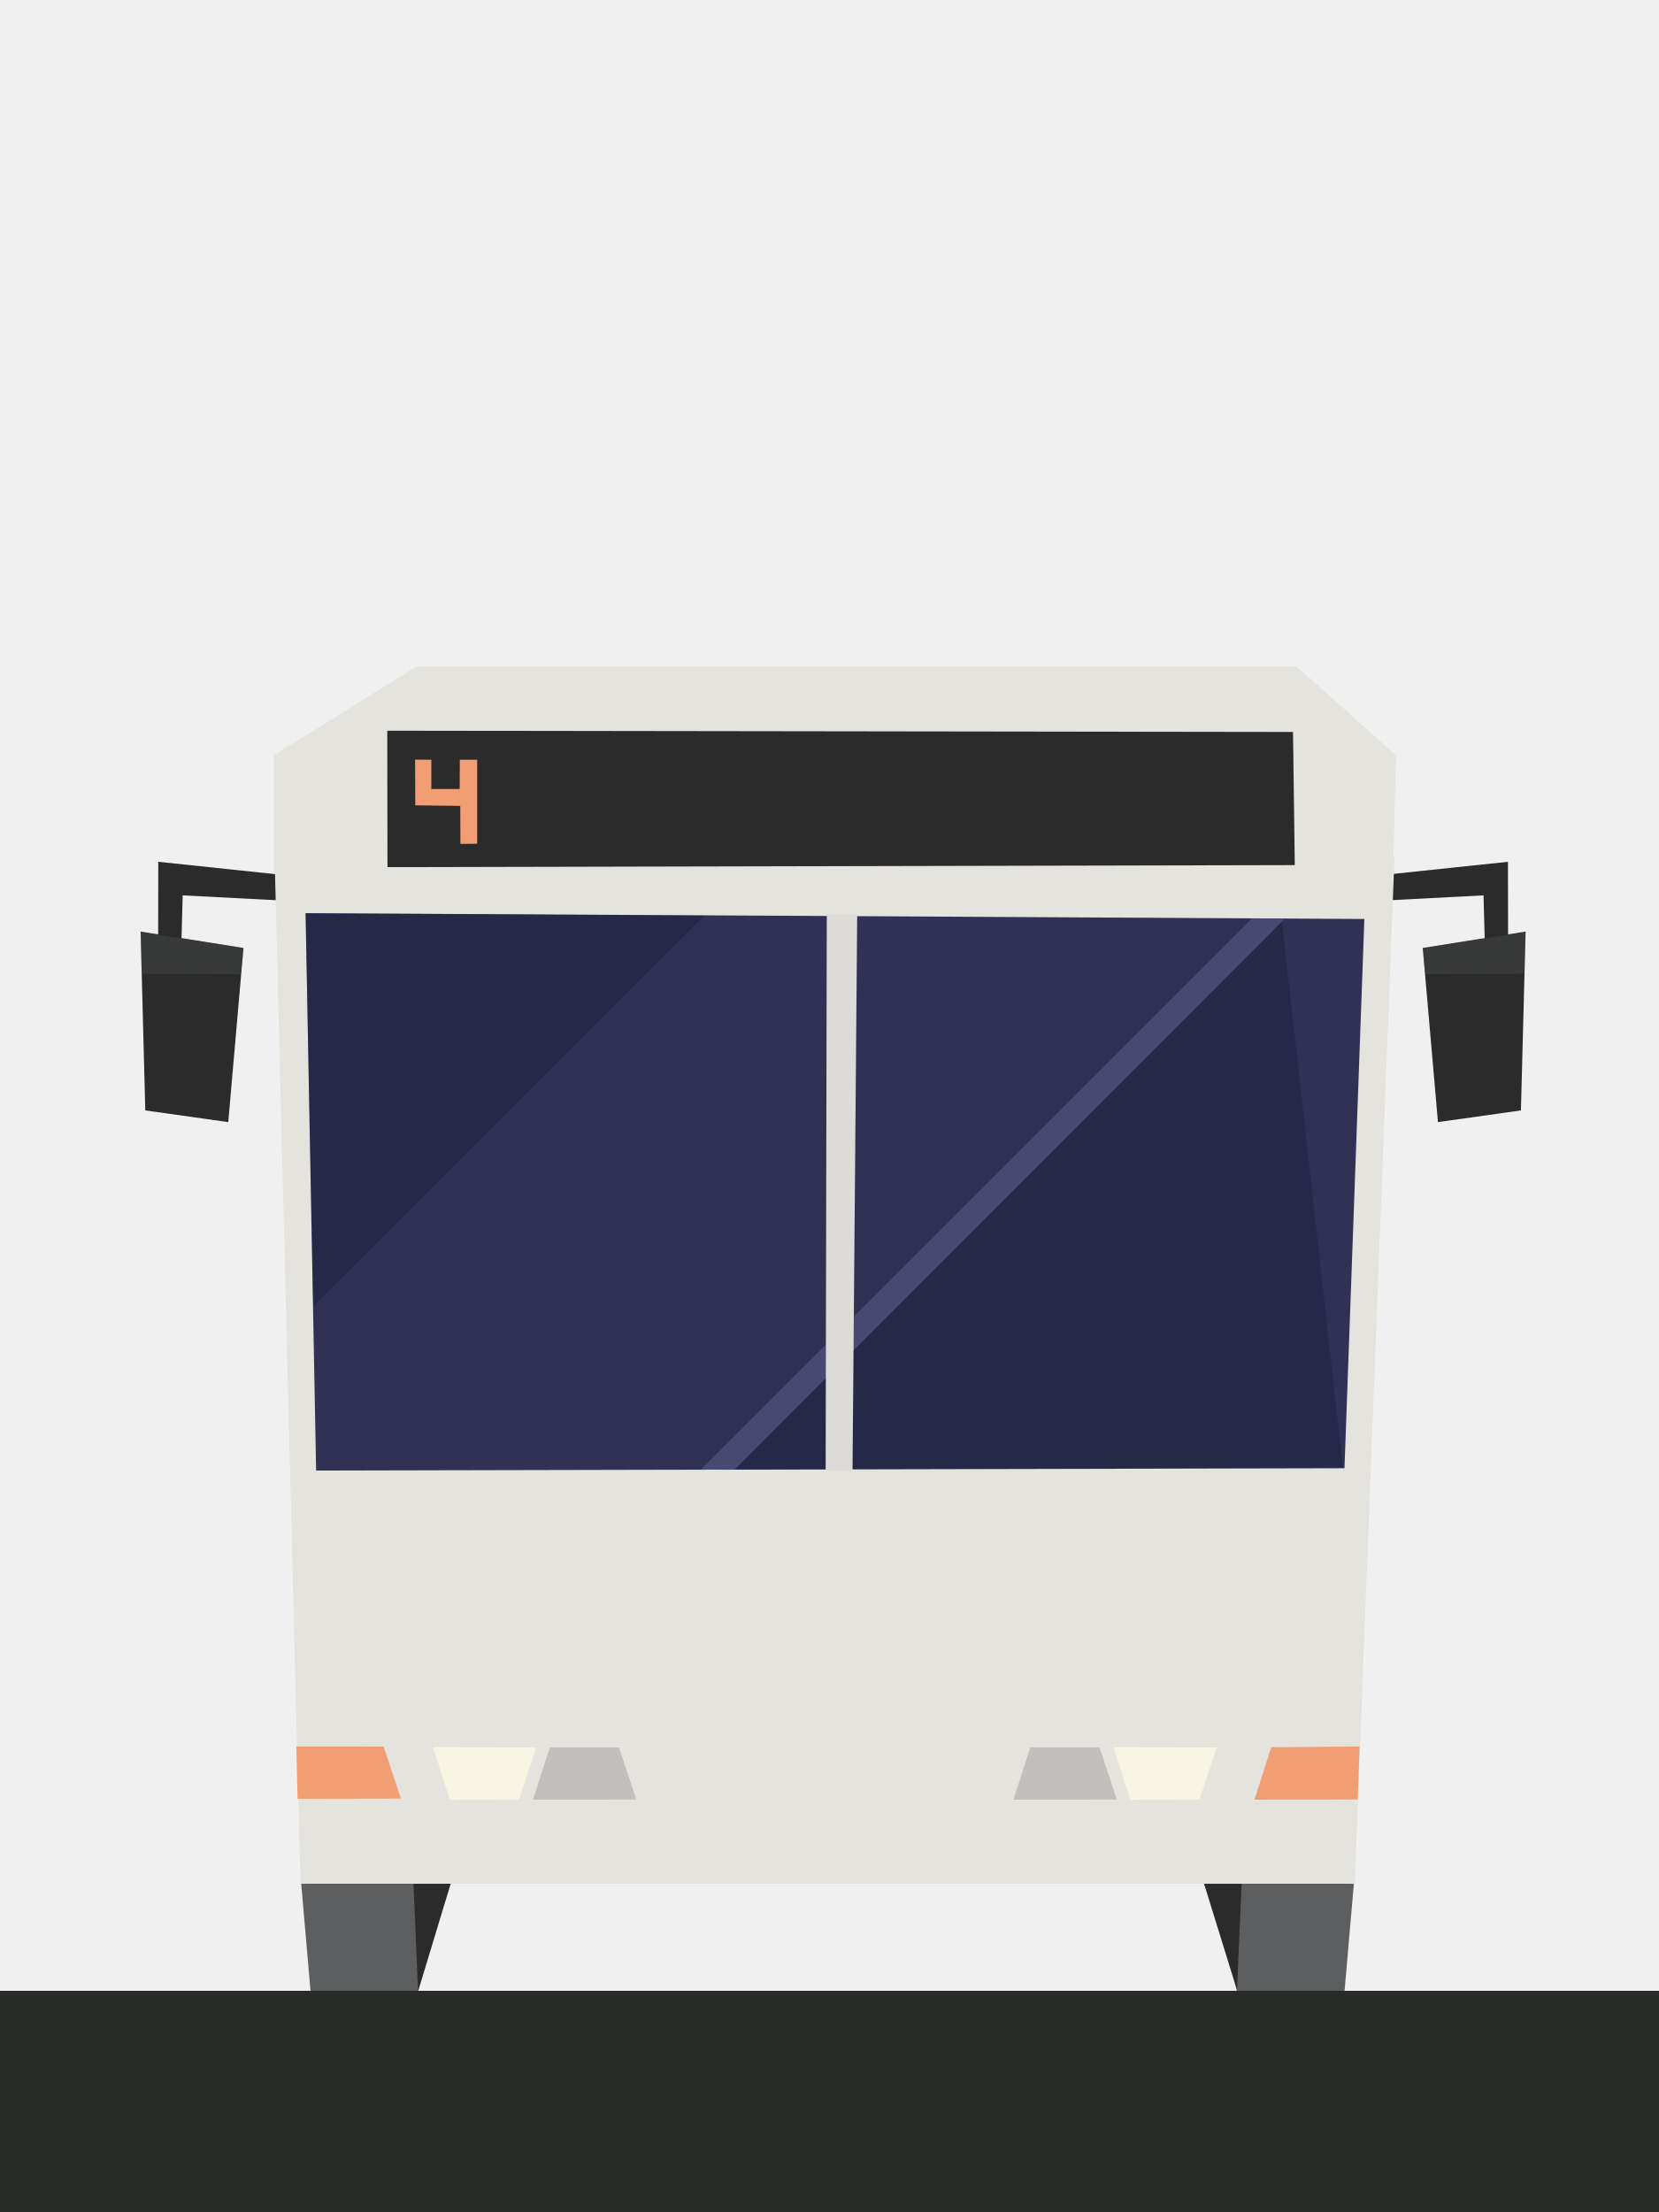
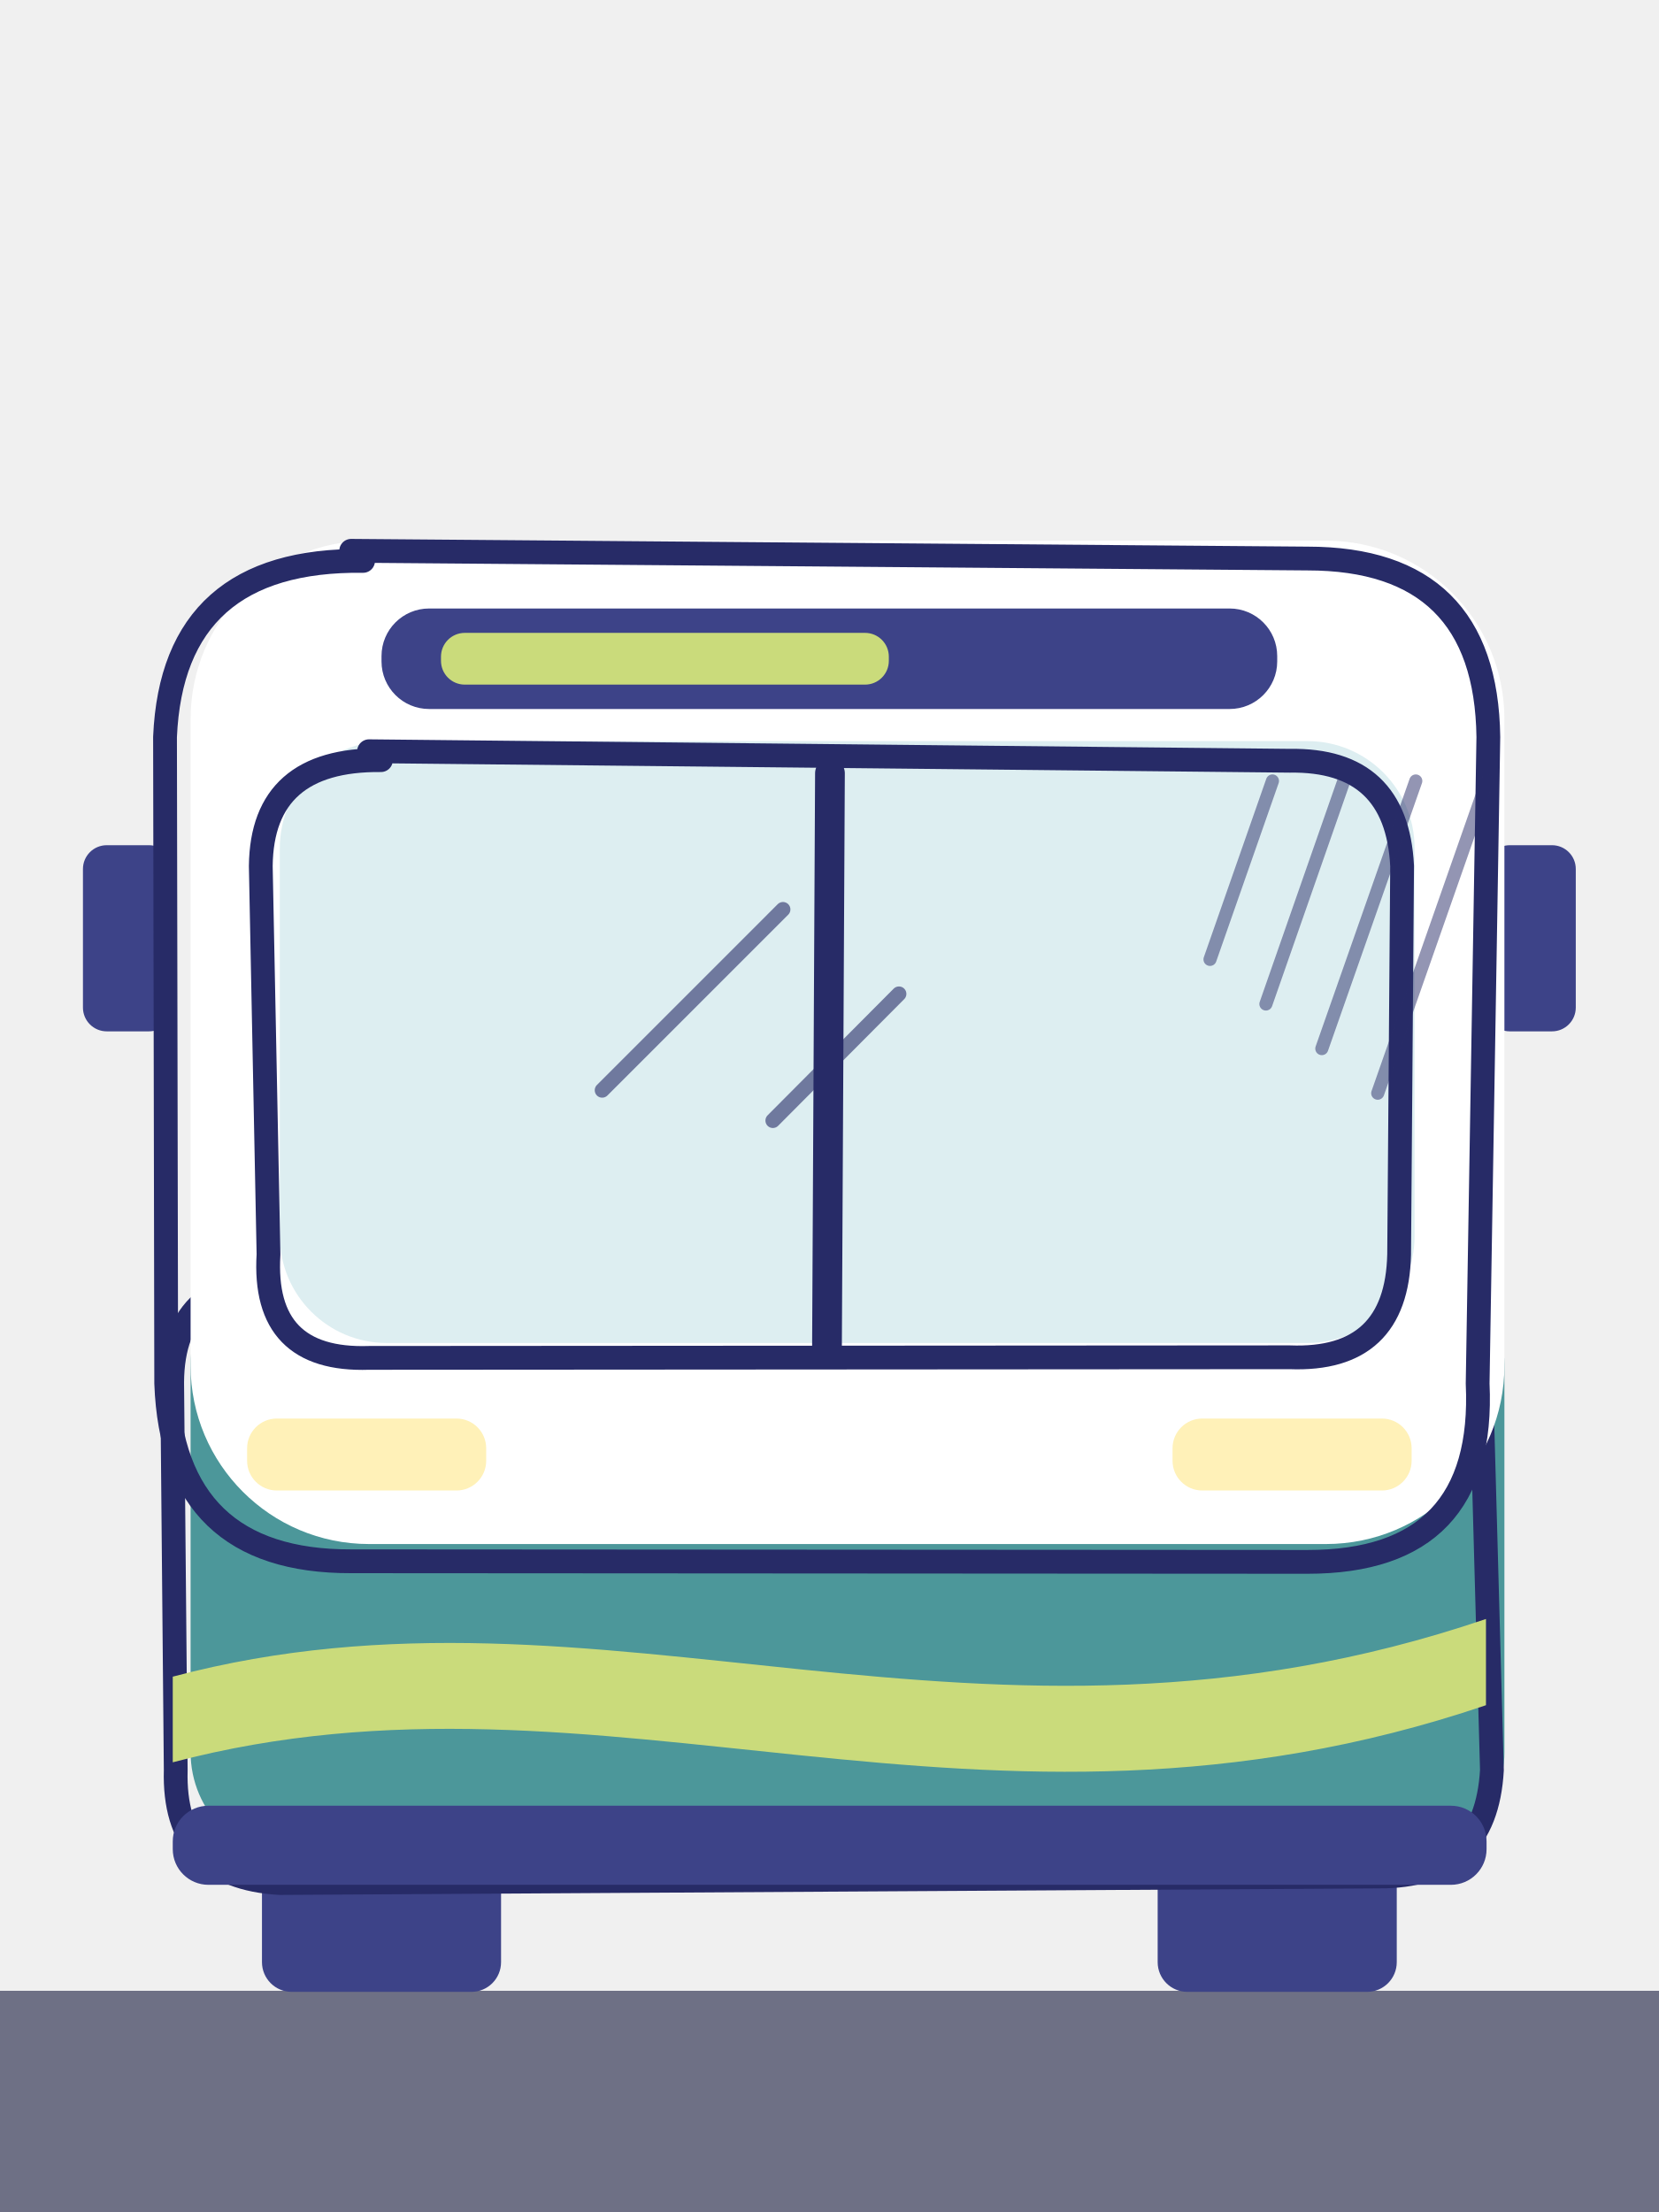
- <svg xmlns="http://www.w3.org/2000/svg" width="100%" height="100%" viewBox="0 0 60 80" version="1.1" xml:space="preserve" style="fill-rule:evenodd;clip-rule:evenodd;stroke-linejoin:round;stroke-miterlimit:2;">
-   <g id="bus-lane">
-     <g id="bus-inbound" transform="matrix(0.0999623,0,0,0.0999623,-79.6834,-30.7017)">
-       <g transform="matrix(2.00006,0,0,2.00006,-505.134,-699.462)">
-         <path d="M898.101,666.358L919.477,665.249L919.688,673.07L923.916,672.437L923.894,659.176L897.891,661.921L898.101,666.358Z" style="fill:rgb(42,43,42);fill-rule:nonzero;" />
-       </g>
-       <g transform="matrix(2.00006,0,0,2.00006,-505.134,-699.462)">
-         <path d="M927.088,671.802L926.242,704.15L911.232,706.265L908.483,674.763L927.088,671.802Z" style="fill:rgb(42,43,42);fill-rule:nonzero;" />
-       </g>
-       <g transform="matrix(2.00006,0,0,2.00006,-505.134,-699.462)">
-         <g opacity="0.3">
-           <path d="M927.088,671.908L926.877,679.413L908.905,679.518L908.483,674.762L927.088,671.908Z" style="fill:rgb(92,94,95);fill-rule:nonzero;" />
-         </g>
-       </g>
-       <g transform="matrix(2.00006,0,0,2.00006,-505.134,-699.462)">
-         <path d="M705.538,666.358L684.162,665.249L683.951,673.07L679.723,672.437L679.745,659.176L705.748,661.921L705.538,666.358Z" style="fill:rgb(42,43,42);fill-rule:nonzero;" />
-       </g>
-       <g transform="matrix(2.00006,0,0,2.00006,-505.134,-699.462)">
-         <path d="M676.551,671.802L677.397,704.15L692.407,706.265L695.156,674.763L676.551,671.802Z" style="fill:rgb(42,43,42);fill-rule:nonzero;" />
-       </g>
-       <g transform="matrix(2.00006,0,0,2.00006,-505.134,-699.462)">
-         <path d="M705.603,844.051L707.293,863.5L726.744,863.5L730.762,843.839L705.603,844.051Z" style="fill:rgb(92,94,95);fill-rule:nonzero;" />
-       </g>
-       <g transform="matrix(2.00006,0,0,2.00006,-505.134,-699.462)">
-         <path d="M725.899,843.626L726.744,863.5L732.764,843.626L725.899,843.626Z" style="fill:rgb(42,43,42);fill-rule:nonzero;" />
-       </g>
-       <g transform="matrix(2.00006,0,0,2.00006,-505.134,-699.462)">
-         <path d="M874.88,863.5L894.33,863.5L896.022,844.05L870.862,843.839L874.88,863.5Z" style="fill:rgb(92,94,95);fill-rule:nonzero;" />
-       </g>
-       <g transform="matrix(2.00006,0,0,2.00006,-505.134,-699.462)">
-         <path d="M868.86,843.839L874.88,863.288L875.725,843.839L868.86,843.839Z" style="fill:rgb(42,43,42);fill-rule:nonzero;" />
-       </g>
-       <g transform="matrix(2.00006,0,0,2.00006,-505.134,-699.462)">
-         <path d="M705.473,844.037L896.181,844.037L903.369,658.409L700.831,660.1L705.473,844.037Z" style="fill:rgb(229,227,221);fill-rule:nonzero;" />
-       </g>
-       <g transform="matrix(2.00006,0,0,2.00006,-505.134,-699.462)">
-         <path d="M700.662,661.034L700.662,639.891L726.469,623.823L885.66,623.823L903.616,639.889L903.158,660.944L700.662,661.034Z" style="fill:rgb(229,227,221);fill-rule:nonzero;" />
-       </g>
-       <g transform="matrix(2.00006,0,0,2.00006,-505.134,-699.462)">
-         <path d="M721.167,635.463L721.209,660.142L885.333,659.775L885.013,635.692L721.167,635.463Z" style="fill:rgb(42,43,42);fill-rule:nonzero;" />
-       </g>
-       <g transform="matrix(2.00006,0,0,2.00006,-505.134,-699.462)">
-         <path d="M706.394,668.468L708.298,769.298L894.323,768.881L897.92,669.522L706.394,668.468Z" style="fill:rgb(49,49,86);fill-rule:nonzero;" />
-       </g>
-       <g transform="matrix(2.00006,0,0,2.00006,-505.134,-699.462)">
-         <g opacity="0.3">
-           <path d="M894.042,768.715L883.008,669.834L778.095,769.121L894.042,768.715Z" style="fill:rgb(10,23,36);fill-rule:nonzero;" />
-         </g>
-       </g>
-       <g transform="matrix(2.00006,0,0,2.00006,-505.134,-699.462)">
-         <g opacity="0.3">
-           <path d="M706.394,668.468L707.783,739.607L778.533,668.919L706.394,668.468Z" style="fill:rgb(10,23,36);fill-rule:nonzero;" />
-         </g>
-       </g>
-       <g transform="matrix(2.00006,0,0,2.00006,-505.134,-699.462)">
-         <path d="M726.207,640.692L726.235,648.963L734.374,649.069L734.401,655.94L737.439,655.913L737.438,640.717L734.295,640.717L734.27,646.004L729.142,646.004L729.142,640.717L726.207,640.692Z" style="fill:rgb(241,158,117);fill-rule:nonzero;" />
-       </g>
-       <g transform="matrix(2.00006,0,0,2.00006,-505.134,-699.462)">
-         <g opacity="0.3">
-           <path d="M676.551,671.908L676.763,679.413L694.734,679.518L695.156,674.762L676.551,671.908Z" style="fill:rgb(92,94,95);fill-rule:nonzero;" />
-         </g>
-       </g>
-       <g transform="matrix(2.00006,0,0,2.00006,-505.134,-699.462)">
-         <path d="M783.97,769.149L883.533,669.439L877.554,669.439L777.866,769.128L783.97,769.149Z" style="fill:rgb(73,74,115);fill-rule:nonzero;" />
-       </g>
-       <g transform="matrix(2.00006,0,0,2.00006,-505.134,-699.462)">
-         <path d="M800.47,769.298L805.332,769.298L806.177,668.672L800.675,668.668L800.47,769.298Z" style="fill:rgb(220,219,216);fill-rule:nonzero;" />
-       </g>
-       <g transform="matrix(2.00006,0,0,2.00006,-505.134,-699.462)">
-         <path d="M763.098,819.398L766.225,828.8L747.534,828.836L750.577,819.357L763.098,819.398Z" style="fill:rgb(194,191,188);fill-rule:nonzero;" />
-       </g>
-       <g transform="matrix(2.00006,0,0,2.00006,-505.134,-699.462)">
-         <path d="M745.01,828.794L748.137,819.392L729.446,819.356L732.489,828.835L745.01,828.794Z" style="fill:rgb(249,245,227);fill-rule:nonzero;" />
-       </g>
-       <g transform="matrix(2.00006,0,0,2.00006,-505.134,-699.462)">
-         <path d="M868.098,828.794L871.225,819.392L852.534,819.356L855.577,828.835L868.098,828.794Z" style="fill:rgb(249,245,227);fill-rule:nonzero;" />
-       </g>
-       <g transform="matrix(2.00006,0,0,2.00006,-505.134,-699.462)">
-         <path d="M850.01,819.398L853.137,828.8L834.446,828.836L837.489,819.357L850.01,819.398Z" style="fill:rgb(194,191,188);fill-rule:nonzero;" />
-       </g>
-       <g transform="matrix(2.00006,0,0,2.00006,-505.134,-699.462)">
-         <path d="M897.053,819.21L896.726,828.8L878.034,828.835L881.077,819.356L897.053,819.21Z" style="fill:rgb(241,158,117);fill-rule:nonzero;" />
-       </g>
-       <g transform="matrix(2.00006,0,0,2.00006,-505.134,-699.462)">
-         <path d="M720.51,819.231L723.637,828.633L704.946,828.669L704.72,819.21L720.51,819.231Z" style="fill:rgb(241,158,117);fill-rule:nonzero;" />
-       </g>
+ <svg xmlns="http://www.w3.org/2000/svg" viewBox="0 0 60 80" fill-rule="evenodd" clip-rule="evenodd" stroke-linejoin="round" stroke-miterlimit="2">
+   <rect x="0" y="72" width="60" height="8" fill="#6E7085" />
+   <g transform="translate(3 20.2) scale(0.2151)">
+     <rect x="30.1" y="216.9" width="40.2" height="24.1" rx="5" fill="#3D4388" />
+     <rect x="180.7" y="216.9" width="40.2" height="24.1" rx="5" fill="#3D4388" />
+     <rect x="0" y="48.2" width="15.1" height="31.3" rx="4" fill="#3D4388" />
+     <rect x="235.9" y="48.2" width="15.1" height="31.3" rx="4" fill="#3D4388" />
+     <rect x="18.1" y="117.5" width="220.9" height="101.2" rx="18" fill="#4C979A" />
+     <path d="M33.1 119.3L217.9 121.1Q235.9 120.5 235.1 138.5L236.9 203.7Q235.9 221.7 217.9 221.6L33.1 222.7Q15.1 221.7 15.6 203.7L15 138.5Q15.1 120.5 35.1 121" fill="none" stroke="#272B67" stroke-width="4" stroke-linecap="round" stroke-linejoin="round" />
+     <rect x="18.1" y="-3" width="220.9" height="168.7" rx="30" fill="#FFFFFF" />
+     <path d="M45.1 -1.3L205.9 0Q235.9 0 236.3 30L234.5 138.7Q235.9 168.7 205.9 168.7L45.1 168.6Q15.1 168.7 14 138.7L13.8 30Q15.1 0 47.1 0.4" fill="none" stroke="#272B67" stroke-width="4" stroke-linecap="round" stroke-linejoin="round" />
+     <path d="M15.1 188C87.8 168.7 150.6 207.3 235.9 178.3V192.8C150.6 221.7 87.8 183.2 15.1 202.4Z" fill="#CADB7B" />
+     <rect x="50.2" y="8.4" width="150.6" height="16.9" rx="8" fill="#3D4388" />
+     <rect x="60.2" y="12.5" width="75.3" height="8.7" rx="4" fill="#CADB7B" />
+     <rect x="33.1" y="30.7" width="190.8" height="101.2" rx="18" fill="#DDEEF1" />
+     <path d="M48.1 32.4L202.9 34Q220.9 33.7 221.8 51.7L221.3 117Q220.9 135 202.9 134.3L48.1 134.4Q30.1 135 31.2 117L29.9 51.7Q30.1 33.7 50.1 33.9" fill="none" stroke="#272B67" stroke-width="4" stroke-linecap="round" stroke-linejoin="round" />
+     <line x1="87.3" y1="89.4" x2="117.7" y2="59" stroke="#272B67" stroke-width="2.5" stroke-linecap="round" opacity="0.6" />
+     <line x1="116" y1="94.5" x2="137.2" y2="73.2" stroke="#272B67" stroke-width="2.5" stroke-linecap="round" opacity="0.6" />
+     <line x1="125.6" y1="36.1" x2="125.1" y2="132.6" stroke="#272B67" stroke-width="5" stroke-linecap="round" />
+     <rect x="27.6" y="144.6" width="40.2" height="12.1" rx="5" fill="#FFF1B8" />
+     <rect x="183.2" y="144.6" width="40.2" height="12.1" rx="5" fill="#FFF1B8" />
+     <g opacity="0.5">
+       <line x1="189.5" y1="67.4" x2="200" y2="37.4" stroke="#272B67" stroke-width="2.2" stroke-linecap="round" />
+       <line x1="198.9" y1="74.9" x2="212" y2="37.4" stroke="#272B67" stroke-width="2.2" stroke-linecap="round" />
+       <line x1="208.3" y1="82.4" x2="224.1" y2="37.4" stroke="#272B67" stroke-width="2.2" stroke-linecap="round" />
+       <line x1="217.7" y1="89.9" x2="236.1" y2="37.4" stroke="#272B67" stroke-width="2.2" stroke-linecap="round" />
    </g>
-     <g transform="matrix(0.248575,-9.50748e-20,-3.49091e-19,0.0680873,0.116218,71.9604)">
-       <rect x="-0.468" y="0.582" width="241.376" height="117.496" style="fill:rgb(41,43,41);" />
-     </g>
+     <rect x="15.1" y="209.7" width="220.9" height="13.3" rx="6" fill="#3D4388" />
  </g>
</svg>
